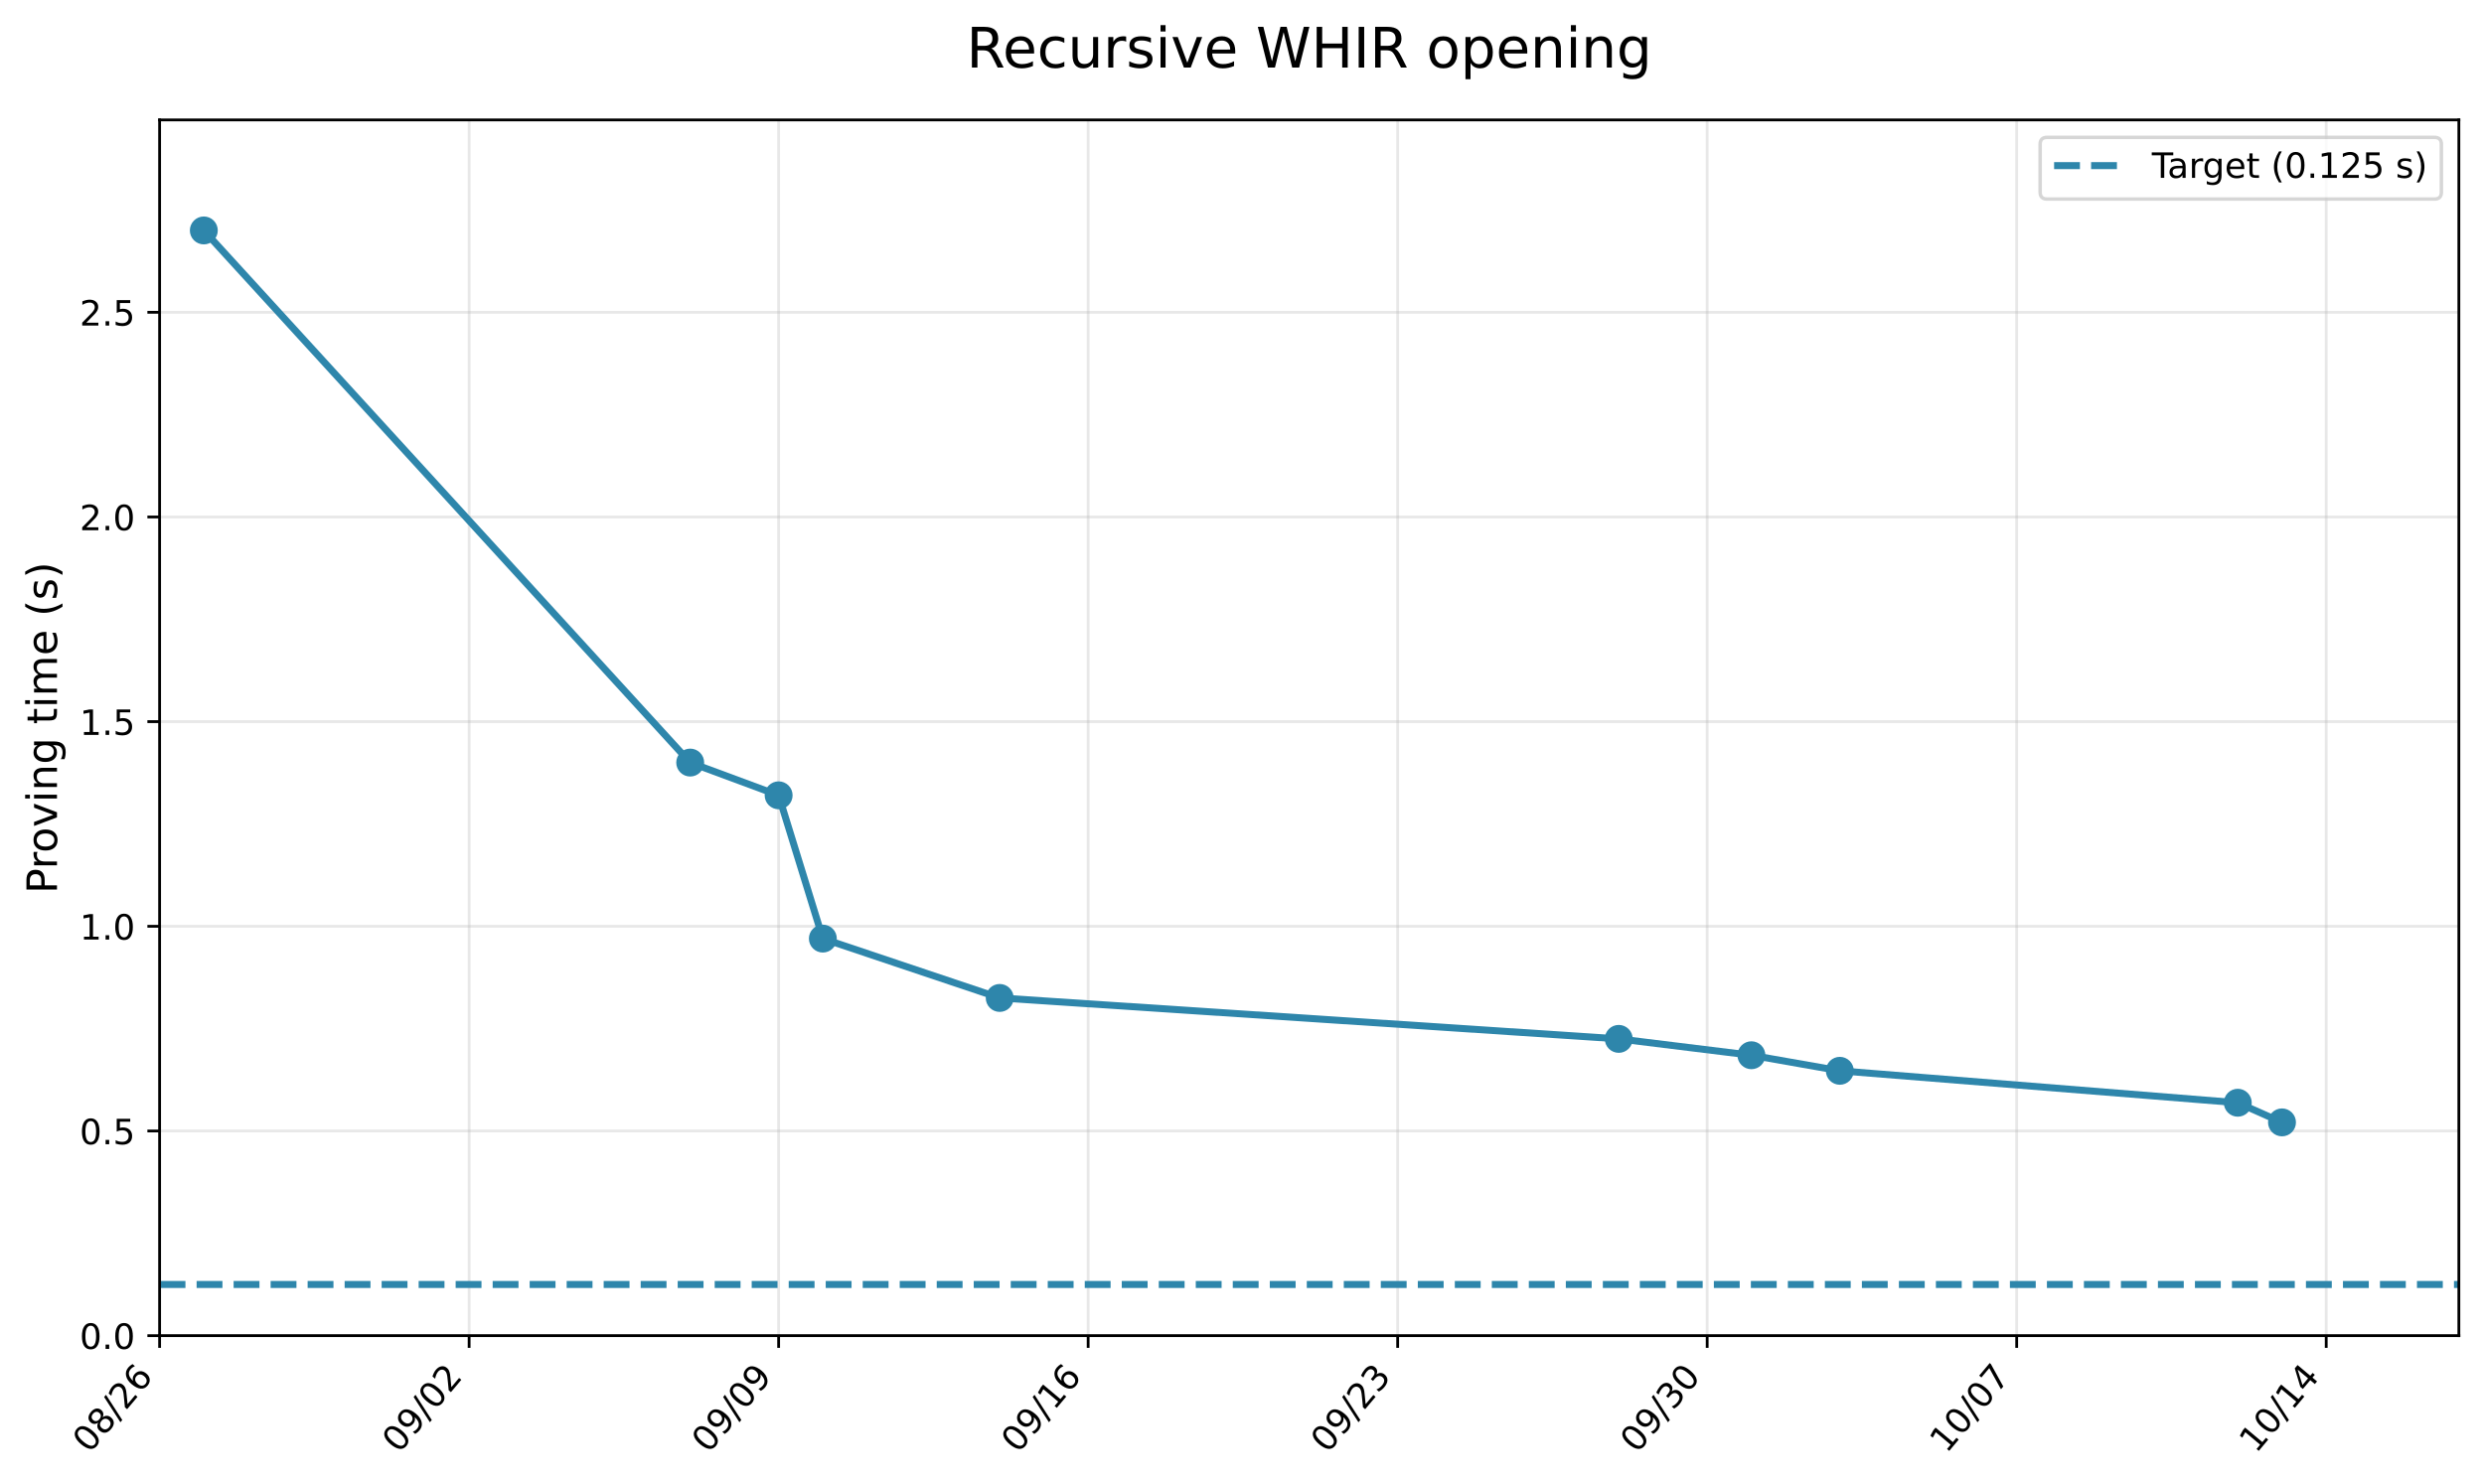
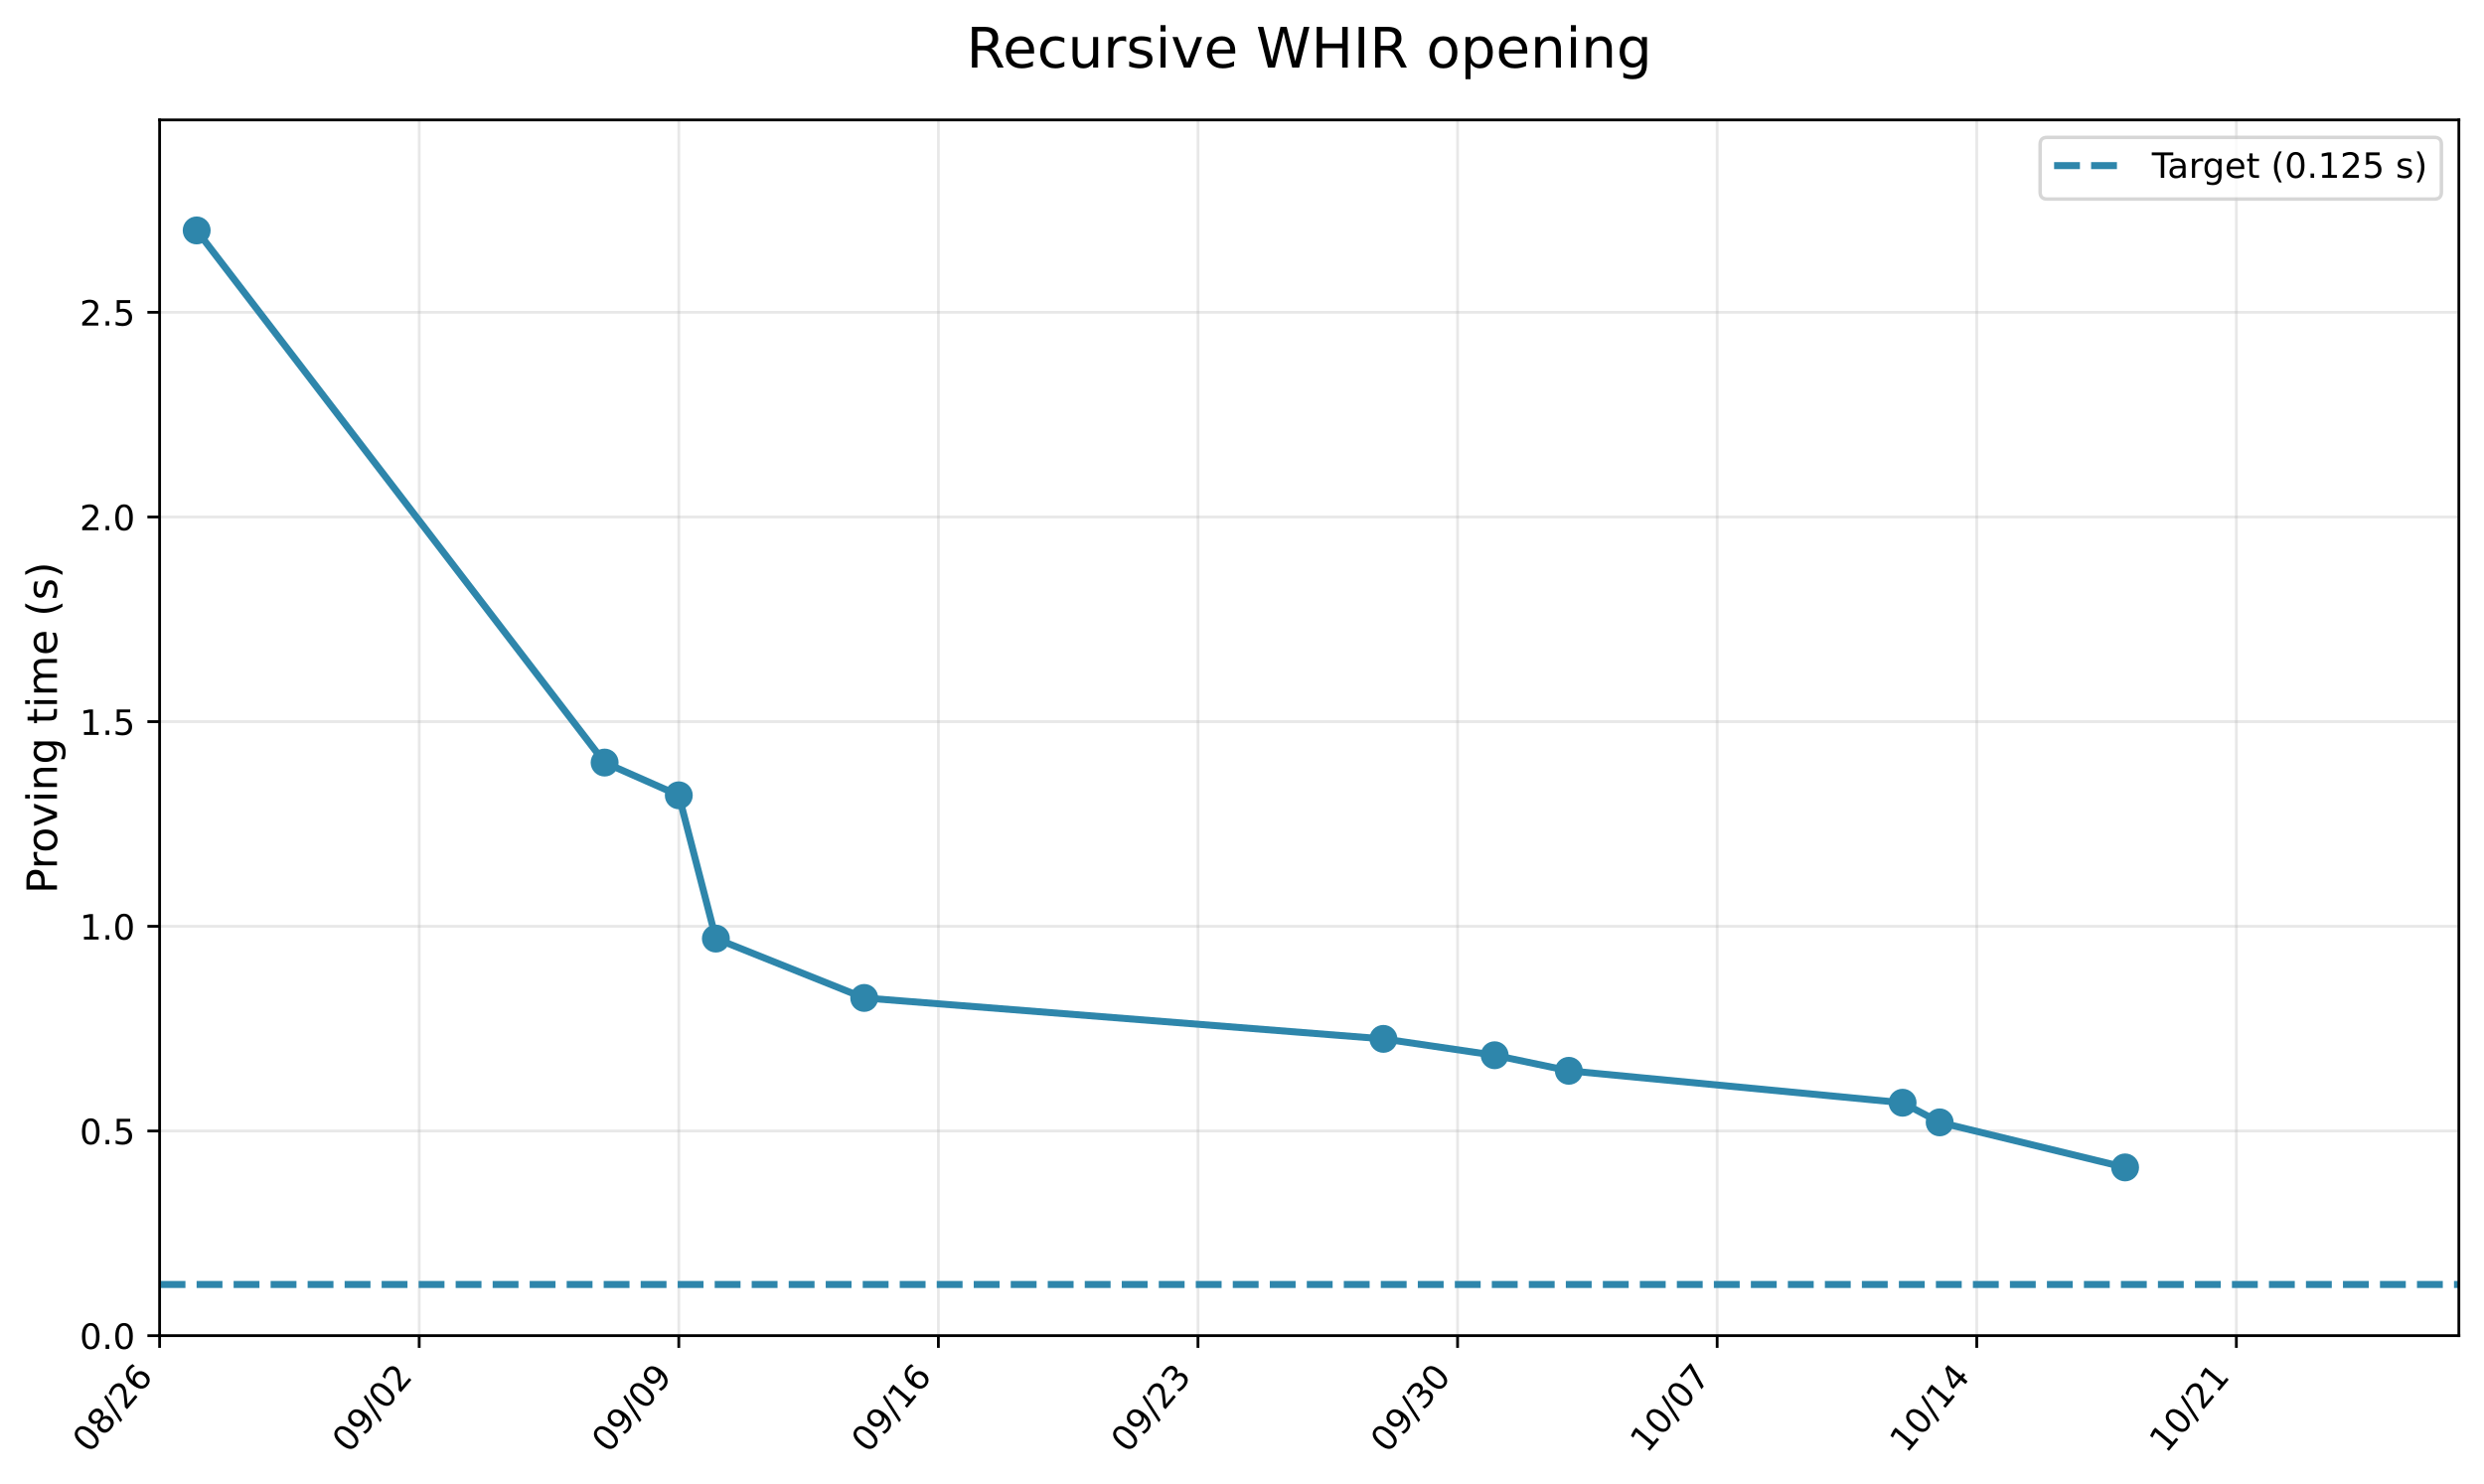
<svg xmlns="http://www.w3.org/2000/svg" xmlns:xlink="http://www.w3.org/1999/xlink" width="711.517pt" height="425.194pt" viewBox="0 0 711.517 425.194" version="1.1">
  <defs>
    <style type="text/css">*{stroke-linejoin: round; stroke-linecap: butt}</style>
  </defs>
  <g id="figure_1">
    <g id="patch_1">
      <path d="M 0 425.194  L 711.517 425.194  L 711.517 0  L 0 0  z " style="fill: #ffffff" />
    </g>
    <g id="axes_1">
      <g id="patch_2">
        <path d="M 45.717 382.696  L 704.317 382.696  L 704.317 34.358  L 45.717 34.358  z " style="fill: #ffffff" />
      </g>
      <g id="matplotlib.axis_1">
        <g id="xtick_1">
          <g id="line2d_1">
-             <path d="M 45.717 382.696  L 45.717 34.358  " clip-path="url(#p1a7ae5aa85)" style="fill: none; stroke: #b0b0b0; stroke-opacity: 0.3; stroke-width: 0.8; stroke-linecap: square" />
+             <path d="M 45.717 382.696  L 45.717 34.358  " clip-path="url(#p0d27693e33)" style="fill: none; stroke: #b0b0b0; stroke-opacity: 0.3; stroke-width: 0.8; stroke-linecap: square" />
          </g>
          <g id="line2d_2">
            <defs>
-               <path id="m2c2957e895" d="M 0 0  L 0 3.5  " style="stroke: #000000; stroke-width: 0.8" />
+               <path id="m167246a90e" d="M 0 0  L 0 3.5  " style="stroke: #000000; stroke-width: 0.8" />
            </defs>
            <g>
-               <use xlink:href="#m2c2957e895" x="45.717" y="382.696" style="stroke: #000000; stroke-width: 0.8" />
+               <use xlink:href="#m167246a90e" x="45.717" y="382.696" style="stroke: #000000; stroke-width: 0.8" />
            </g>
          </g>
          <g id="text_1">
            <g transform="translate(25.59941 416.6567) rotate(-50) scale(0.1 -0.1)">
              <defs>
                <path id="DejaVuSans-30" d="M 2034 4250  Q 1547 4250 1301 3770  Q 1056 3291 1056 2328  Q 1056 1369 1301 889  Q 1547 409 2034 409  Q 2525 409 2770 889  Q 3016 1369 3016 2328  Q 3016 3291 2770 3770  Q 2525 4250 2034 4250  z M 2034 4750  Q 2819 4750 3233 4129  Q 3647 3509 3647 2328  Q 3647 1150 3233 529  Q 2819 -91 2034 -91  Q 1250 -91 836 529  Q 422 1150 422 2328  Q 422 3509 836 4129  Q 1250 4750 2034 4750  z " transform="scale(0.015625)" />
                <path id="DejaVuSans-38" d="M 2034 2216  Q 1584 2216 1326 1975  Q 1069 1734 1069 1313  Q 1069 891 1326 650  Q 1584 409 2034 409  Q 2484 409 2743 651  Q 3003 894 3003 1313  Q 3003 1734 2745 1975  Q 2488 2216 2034 2216  z M 1403 2484  Q 997 2584 770 2862  Q 544 3141 544 3541  Q 544 4100 942 4425  Q 1341 4750 2034 4750  Q 2731 4750 3128 4425  Q 3525 4100 3525 3541  Q 3525 3141 3298 2862  Q 3072 2584 2669 2484  Q 3125 2378 3379 2068  Q 3634 1759 3634 1313  Q 3634 634 3220 271  Q 2806 -91 2034 -91  Q 1263 -91 848 271  Q 434 634 434 1313  Q 434 1759 690 2068  Q 947 2378 1403 2484  z M 1172 3481  Q 1172 3119 1398 2916  Q 1625 2713 2034 2713  Q 2441 2713 2670 2916  Q 2900 3119 2900 3481  Q 2900 3844 2670 4047  Q 2441 4250 2034 4250  Q 1625 4250 1398 4047  Q 1172 3844 1172 3481  z " transform="scale(0.015625)" />
                <path id="DejaVuSans-2f" d="M 1625 4666  L 2156 4666  L 531 -594  L 0 -594  L 1625 4666  z " transform="scale(0.015625)" />
                <path id="DejaVuSans-32" d="M 1228 531  L 3431 531  L 3431 0  L 469 0  L 469 531  Q 828 903 1448 1529  Q 2069 2156 2228 2338  Q 2531 2678 2651 2914  Q 2772 3150 2772 3378  Q 2772 3750 2511 3984  Q 2250 4219 1831 4219  Q 1534 4219 1204 4116  Q 875 4013 500 3803  L 500 4441  Q 881 4594 1212 4672  Q 1544 4750 1819 4750  Q 2544 4750 2975 4387  Q 3406 4025 3406 3419  Q 3406 3131 3298 2873  Q 3191 2616 2906 2266  Q 2828 2175 2409 1742  Q 1991 1309 1228 531  z " transform="scale(0.015625)" />
                <path id="DejaVuSans-36" d="M 2113 2584  Q 1688 2584 1439 2293  Q 1191 2003 1191 1497  Q 1191 994 1439 701  Q 1688 409 2113 409  Q 2538 409 2786 701  Q 3034 994 3034 1497  Q 3034 2003 2786 2293  Q 2538 2584 2113 2584  z M 3366 4563  L 3366 3988  Q 3128 4100 2886 4159  Q 2644 4219 2406 4219  Q 1781 4219 1451 3797  Q 1122 3375 1075 2522  Q 1259 2794 1537 2939  Q 1816 3084 2150 3084  Q 2853 3084 3261 2657  Q 3669 2231 3669 1497  Q 3669 778 3244 343  Q 2819 -91 2113 -91  Q 1303 -91 875 529  Q 447 1150 447 2328  Q 447 3434 972 4092  Q 1497 4750 2381 4750  Q 2619 4750 2861 4703  Q 3103 4656 3366 4563  z " transform="scale(0.015625)" />
              </defs>
              <use xlink:href="#DejaVuSans-30" />
              <use xlink:href="#DejaVuSans-38" transform="translate(63.62305 0)" />
              <use xlink:href="#DejaVuSans-2f" transform="translate(127.2461 0)" />
              <use xlink:href="#DejaVuSans-32" transform="translate(160.9375 0)" />
              <use xlink:href="#DejaVuSans-36" transform="translate(224.5605 0)" />
            </g>
          </g>
        </g>
        <g id="xtick_2">
          <g id="line2d_3">
-             <path d="M 134.375 382.696  L 134.375 34.358  " clip-path="url(#p1a7ae5aa85)" style="fill: none; stroke: #b0b0b0; stroke-opacity: 0.3; stroke-width: 0.8; stroke-linecap: square" />
+             <path d="M 120.075 382.696  L 120.075 34.358  " clip-path="url(#p0d27693e33)" style="fill: none; stroke: #b0b0b0; stroke-opacity: 0.3; stroke-width: 0.8; stroke-linecap: square" />
          </g>
          <g id="line2d_4">
            <g>
-               <use xlink:href="#m2c2957e895" x="134.375" y="382.696" style="stroke: #000000; stroke-width: 0.8" />
+               <use xlink:href="#m167246a90e" x="120.075" y="382.696" style="stroke: #000000; stroke-width: 0.8" />
            </g>
          </g>
          <g id="text_2">
-             <g transform="translate(114.2571 416.6567) rotate(-50) scale(0.1 -0.1)">
+             <g transform="translate(99.95747 416.6567) rotate(-50) scale(0.1 -0.1)">
              <defs>
                <path id="DejaVuSans-39" d="M 703 97  L 703 672  Q 941 559 1184 500  Q 1428 441 1663 441  Q 2288 441 2617 861  Q 2947 1281 2994 2138  Q 2813 1869 2534 1725  Q 2256 1581 1919 1581  Q 1219 1581 811 2004  Q 403 2428 403 3163  Q 403 3881 828 4315  Q 1253 4750 1959 4750  Q 2769 4750 3195 4129  Q 3622 3509 3622 2328  Q 3622 1225 3098 567  Q 2575 -91 1691 -91  Q 1453 -91 1209 -44  Q 966 3 703 97  z M 1959 2075  Q 2384 2075 2632 2365  Q 2881 2656 2881 3163  Q 2881 3666 2632 3958  Q 2384 4250 1959 4250  Q 1534 4250 1286 3958  Q 1038 3666 1038 3163  Q 1038 2656 1286 2365  Q 1534 2075 1959 2075  z " transform="scale(0.015625)" />
              </defs>
              <use xlink:href="#DejaVuSans-30" />
              <use xlink:href="#DejaVuSans-39" transform="translate(63.62305 0)" />
              <use xlink:href="#DejaVuSans-2f" transform="translate(127.2461 0)" />
              <use xlink:href="#DejaVuSans-30" transform="translate(160.9375 0)" />
              <use xlink:href="#DejaVuSans-32" transform="translate(224.5605 0)" />
            </g>
          </g>
        </g>
        <g id="xtick_3">
          <g id="line2d_5">
-             <path d="M 223.032 382.696  L 223.032 34.358  " clip-path="url(#p1a7ae5aa85)" style="fill: none; stroke: #b0b0b0; stroke-opacity: 0.3; stroke-width: 0.8; stroke-linecap: square" />
+             <path d="M 194.433 382.696  L 194.433 34.358  " clip-path="url(#p0d27693e33)" style="fill: none; stroke: #b0b0b0; stroke-opacity: 0.3; stroke-width: 0.8; stroke-linecap: square" />
          </g>
          <g id="line2d_6">
            <g>
-               <use xlink:href="#m2c2957e895" x="223.032" y="382.696" style="stroke: #000000; stroke-width: 0.8" />
+               <use xlink:href="#m167246a90e" x="194.433" y="382.696" style="stroke: #000000; stroke-width: 0.8" />
            </g>
          </g>
          <g id="text_3">
-             <g transform="translate(202.9148 416.6567) rotate(-50) scale(0.1 -0.1)">
+             <g transform="translate(174.3155 416.6567) rotate(-50) scale(0.1 -0.1)">
              <use xlink:href="#DejaVuSans-30" />
              <use xlink:href="#DejaVuSans-39" transform="translate(63.62305 0)" />
              <use xlink:href="#DejaVuSans-2f" transform="translate(127.2461 0)" />
              <use xlink:href="#DejaVuSans-30" transform="translate(160.9375 0)" />
              <use xlink:href="#DejaVuSans-39" transform="translate(224.5605 0)" />
            </g>
          </g>
        </g>
        <g id="xtick_4">
          <g id="line2d_7">
-             <path d="M 311.69 382.696  L 311.69 34.358  " clip-path="url(#p1a7ae5aa85)" style="fill: none; stroke: #b0b0b0; stroke-opacity: 0.3; stroke-width: 0.8; stroke-linecap: square" />
+             <path d="M 268.791 382.696  L 268.791 34.358  " clip-path="url(#p0d27693e33)" style="fill: none; stroke: #b0b0b0; stroke-opacity: 0.3; stroke-width: 0.8; stroke-linecap: square" />
          </g>
          <g id="line2d_8">
            <g>
-               <use xlink:href="#m2c2957e895" x="311.69" y="382.696" style="stroke: #000000; stroke-width: 0.8" />
+               <use xlink:href="#m167246a90e" x="268.791" y="382.696" style="stroke: #000000; stroke-width: 0.8" />
            </g>
          </g>
          <g id="text_4">
-             <g transform="translate(291.5725 416.6567) rotate(-50) scale(0.1 -0.1)">
+             <g transform="translate(248.6736 416.6567) rotate(-50) scale(0.1 -0.1)">
              <defs>
                <path id="DejaVuSans-31" d="M 794 531  L 1825 531  L 1825 4091  L 703 3866  L 703 4441  L 1819 4666  L 2450 4666  L 2450 531  L 3481 531  L 3481 0  L 794 0  L 794 531  z " transform="scale(0.015625)" />
              </defs>
              <use xlink:href="#DejaVuSans-30" />
              <use xlink:href="#DejaVuSans-39" transform="translate(63.62305 0)" />
              <use xlink:href="#DejaVuSans-2f" transform="translate(127.2461 0)" />
              <use xlink:href="#DejaVuSans-31" transform="translate(160.9375 0)" />
              <use xlink:href="#DejaVuSans-36" transform="translate(224.5605 0)" />
            </g>
          </g>
        </g>
        <g id="xtick_5">
          <g id="line2d_9">
-             <path d="M 400.348 382.696  L 400.348 34.358  " clip-path="url(#p1a7ae5aa85)" style="fill: none; stroke: #b0b0b0; stroke-opacity: 0.3; stroke-width: 0.8; stroke-linecap: square" />
+             <path d="M 343.149 382.696  L 343.149 34.358  " clip-path="url(#p0d27693e33)" style="fill: none; stroke: #b0b0b0; stroke-opacity: 0.3; stroke-width: 0.8; stroke-linecap: square" />
          </g>
          <g id="line2d_10">
            <g>
-               <use xlink:href="#m2c2957e895" x="400.348" y="382.696" style="stroke: #000000; stroke-width: 0.8" />
+               <use xlink:href="#m167246a90e" x="343.149" y="382.696" style="stroke: #000000; stroke-width: 0.8" />
            </g>
          </g>
          <g id="text_5">
-             <g transform="translate(380.2302 416.6567) rotate(-50) scale(0.1 -0.1)">
+             <g transform="translate(323.0317 416.6567) rotate(-50) scale(0.1 -0.1)">
              <defs>
                <path id="DejaVuSans-33" d="M 2597 2516  Q 3050 2419 3304 2112  Q 3559 1806 3559 1356  Q 3559 666 3084 287  Q 2609 -91 1734 -91  Q 1441 -91 1130 -33  Q 819 25 488 141  L 488 750  Q 750 597 1062 519  Q 1375 441 1716 441  Q 2309 441 2620 675  Q 2931 909 2931 1356  Q 2931 1769 2642 2001  Q 2353 2234 1838 2234  L 1294 2234  L 1294 2753  L 1863 2753  Q 2328 2753 2575 2939  Q 2822 3125 2822 3475  Q 2822 3834 2567 4026  Q 2313 4219 1838 4219  Q 1578 4219 1281 4162  Q 984 4106 628 3988  L 628 4550  Q 988 4650 1302 4700  Q 1616 4750 1894 4750  Q 2613 4750 3031 4423  Q 3450 4097 3450 3541  Q 3450 3153 3228 2886  Q 3006 2619 2597 2516  z " transform="scale(0.015625)" />
              </defs>
              <use xlink:href="#DejaVuSans-30" />
              <use xlink:href="#DejaVuSans-39" transform="translate(63.62305 0)" />
              <use xlink:href="#DejaVuSans-2f" transform="translate(127.2461 0)" />
              <use xlink:href="#DejaVuSans-32" transform="translate(160.9375 0)" />
              <use xlink:href="#DejaVuSans-33" transform="translate(224.5605 0)" />
            </g>
          </g>
        </g>
        <g id="xtick_6">
          <g id="line2d_11">
-             <path d="M 489.005 382.696  L 489.005 34.358  " clip-path="url(#p1a7ae5aa85)" style="fill: none; stroke: #b0b0b0; stroke-opacity: 0.3; stroke-width: 0.8; stroke-linecap: square" />
+             <path d="M 417.507 382.696  L 417.507 34.358  " clip-path="url(#p0d27693e33)" style="fill: none; stroke: #b0b0b0; stroke-opacity: 0.3; stroke-width: 0.8; stroke-linecap: square" />
          </g>
          <g id="line2d_12">
            <g>
-               <use xlink:href="#m2c2957e895" x="489.005" y="382.696" style="stroke: #000000; stroke-width: 0.8" />
+               <use xlink:href="#m167246a90e" x="417.507" y="382.696" style="stroke: #000000; stroke-width: 0.8" />
            </g>
          </g>
          <g id="text_6">
-             <g transform="translate(468.8879 416.6567) rotate(-50) scale(0.1 -0.1)">
+             <g transform="translate(397.3897 416.6567) rotate(-50) scale(0.1 -0.1)">
              <use xlink:href="#DejaVuSans-30" />
              <use xlink:href="#DejaVuSans-39" transform="translate(63.62305 0)" />
              <use xlink:href="#DejaVuSans-2f" transform="translate(127.2461 0)" />
              <use xlink:href="#DejaVuSans-33" transform="translate(160.9375 0)" />
              <use xlink:href="#DejaVuSans-30" transform="translate(224.5605 0)" />
            </g>
          </g>
        </g>
        <g id="xtick_7">
          <g id="line2d_13">
-             <path d="M 577.663 382.696  L 577.663 34.358  " clip-path="url(#p1a7ae5aa85)" style="fill: none; stroke: #b0b0b0; stroke-opacity: 0.3; stroke-width: 0.8; stroke-linecap: square" />
+             <path d="M 491.865 382.696  L 491.865 34.358  " clip-path="url(#p0d27693e33)" style="fill: none; stroke: #b0b0b0; stroke-opacity: 0.3; stroke-width: 0.8; stroke-linecap: square" />
          </g>
          <g id="line2d_14">
            <g>
-               <use xlink:href="#m2c2957e895" x="577.663" y="382.696" style="stroke: #000000; stroke-width: 0.8" />
+               <use xlink:href="#m167246a90e" x="491.865" y="382.696" style="stroke: #000000; stroke-width: 0.8" />
            </g>
          </g>
          <g id="text_7">
-             <g transform="translate(557.5456 416.6567) rotate(-50) scale(0.1 -0.1)">
+             <g transform="translate(471.7478 416.6567) rotate(-50) scale(0.1 -0.1)">
              <defs>
                <path id="DejaVuSans-37" d="M 525 4666  L 3525 4666  L 3525 4397  L 1831 0  L 1172 0  L 2766 4134  L 525 4134  L 525 4666  z " transform="scale(0.015625)" />
              </defs>
              <use xlink:href="#DejaVuSans-31" />
              <use xlink:href="#DejaVuSans-30" transform="translate(63.62305 0)" />
              <use xlink:href="#DejaVuSans-2f" transform="translate(127.2461 0)" />
              <use xlink:href="#DejaVuSans-30" transform="translate(160.9375 0)" />
              <use xlink:href="#DejaVuSans-37" transform="translate(224.5605 0)" />
            </g>
          </g>
        </g>
        <g id="xtick_8">
          <g id="line2d_15">
-             <path d="M 666.321 382.696  L 666.321 34.358  " clip-path="url(#p1a7ae5aa85)" style="fill: none; stroke: #b0b0b0; stroke-opacity: 0.3; stroke-width: 0.8; stroke-linecap: square" />
+             <path d="M 566.223 382.696  L 566.223 34.358  " clip-path="url(#p0d27693e33)" style="fill: none; stroke: #b0b0b0; stroke-opacity: 0.3; stroke-width: 0.8; stroke-linecap: square" />
          </g>
          <g id="line2d_16">
            <g>
-               <use xlink:href="#m2c2957e895" x="666.321" y="382.696" style="stroke: #000000; stroke-width: 0.8" />
+               <use xlink:href="#m167246a90e" x="566.223" y="382.696" style="stroke: #000000; stroke-width: 0.8" />
            </g>
          </g>
          <g id="text_8">
-             <g transform="translate(646.2033 416.6567) rotate(-50) scale(0.1 -0.1)">
+             <g transform="translate(546.1059 416.6567) rotate(-50) scale(0.1 -0.1)">
              <defs>
                <path id="DejaVuSans-34" d="M 2419 4116  L 825 1625  L 2419 1625  L 2419 4116  z M 2253 4666  L 3047 4666  L 3047 1625  L 3713 1625  L 3713 1100  L 3047 1100  L 3047 0  L 2419 0  L 2419 1100  L 313 1100  L 313 1709  L 2253 4666  z " transform="scale(0.015625)" />
              </defs>
              <use xlink:href="#DejaVuSans-31" />
              <use xlink:href="#DejaVuSans-30" transform="translate(63.62305 0)" />
              <use xlink:href="#DejaVuSans-2f" transform="translate(127.2461 0)" />
              <use xlink:href="#DejaVuSans-31" transform="translate(160.9375 0)" />
              <use xlink:href="#DejaVuSans-34" transform="translate(224.5605 0)" />
            </g>
          </g>
        </g>
+         <g id="xtick_9">
+           <g id="line2d_17">
+             <path d="M 640.581 382.696  L 640.581 34.358  " clip-path="url(#p0d27693e33)" style="fill: none; stroke: #b0b0b0; stroke-opacity: 0.3; stroke-width: 0.8; stroke-linecap: square" />
+           </g>
+           <g id="line2d_18">
+             <g>
+               <use xlink:href="#m167246a90e" x="640.581" y="382.696" style="stroke: #000000; stroke-width: 0.8" />
+             </g>
+           </g>
+           <g id="text_9">
+             <g transform="translate(620.4639 416.6567) rotate(-50) scale(0.1 -0.1)">
+               <use xlink:href="#DejaVuSans-31" />
+               <use xlink:href="#DejaVuSans-30" transform="translate(63.62305 0)" />
+               <use xlink:href="#DejaVuSans-2f" transform="translate(127.2461 0)" />
+               <use xlink:href="#DejaVuSans-32" transform="translate(160.9375 0)" />
+               <use xlink:href="#DejaVuSans-31" transform="translate(224.5605 0)" />
+             </g>
+           </g>
+         </g>
      </g>
      <g id="matplotlib.axis_2">
        <g id="ytick_1">
-           <g id="line2d_17">
-             <path d="M 45.717 382.696  L 704.317 382.696  " clip-path="url(#p1a7ae5aa85)" style="fill: none; stroke: #b0b0b0; stroke-opacity: 0.3; stroke-width: 0.8; stroke-linecap: square" />
-           </g>
-           <g id="line2d_18">
+           <g id="line2d_19">
+             <path d="M 45.717 382.696  L 704.317 382.696  " clip-path="url(#p0d27693e33)" style="fill: none; stroke: #b0b0b0; stroke-opacity: 0.3; stroke-width: 0.8; stroke-linecap: square" />
+           </g>
+           <g id="line2d_20">
            <defs>
-               <path id="m307cb11f88" d="M 0 0  L -3.5 0  " style="stroke: #000000; stroke-width: 0.8" />
+               <path id="m312b4f8415" d="M 0 0  L -3.5 0  " style="stroke: #000000; stroke-width: 0.8" />
            </defs>
            <g>
-               <use xlink:href="#m307cb11f88" x="45.717" y="382.696" style="stroke: #000000; stroke-width: 0.8" />
-             </g>
-           </g>
-           <g id="text_9">
+               <use xlink:href="#m312b4f8415" x="45.717" y="382.696" style="stroke: #000000; stroke-width: 0.8" />
+             </g>
+           </g>
+           <g id="text_10">
            <g transform="translate(22.81375 386.4953) scale(0.1 -0.1)">
              <defs>
                <path id="DejaVuSans-2e" d="M 684 794  L 1344 794  L 1344 0  L 684 0  L 684 794  z " transform="scale(0.015625)" />
              </defs>
              <use xlink:href="#DejaVuSans-30" />
              <use xlink:href="#DejaVuSans-2e" transform="translate(63.62305 0)" />
              <use xlink:href="#DejaVuSans-30" transform="translate(95.41016 0)" />
            </g>
          </g>
        </g>
        <g id="ytick_2">
-           <g id="line2d_19">
-             <path d="M 45.717 324.053  L 704.317 324.053  " clip-path="url(#p1a7ae5aa85)" style="fill: none; stroke: #b0b0b0; stroke-opacity: 0.3; stroke-width: 0.8; stroke-linecap: square" />
-           </g>
-           <g id="line2d_20">
-             <g>
-               <use xlink:href="#m307cb11f88" x="45.717" y="324.053" style="stroke: #000000; stroke-width: 0.8" />
-             </g>
-           </g>
-           <g id="text_10">
+           <g id="line2d_21">
+             <path d="M 45.717 324.053  L 704.317 324.053  " clip-path="url(#p0d27693e33)" style="fill: none; stroke: #b0b0b0; stroke-opacity: 0.3; stroke-width: 0.8; stroke-linecap: square" />
+           </g>
+           <g id="line2d_22">
+             <g>
+               <use xlink:href="#m312b4f8415" x="45.717" y="324.053" style="stroke: #000000; stroke-width: 0.8" />
+             </g>
+           </g>
+           <g id="text_11">
            <g transform="translate(22.81375 327.8525) scale(0.1 -0.1)">
              <defs>
                <path id="DejaVuSans-35" d="M 691 4666  L 3169 4666  L 3169 4134  L 1269 4134  L 1269 2991  Q 1406 3038 1543 3061  Q 1681 3084 1819 3084  Q 2600 3084 3056 2656  Q 3513 2228 3513 1497  Q 3513 744 3044 326  Q 2575 -91 1722 -91  Q 1428 -91 1123 -41  Q 819 9 494 109  L 494 744  Q 775 591 1075 516  Q 1375 441 1709 441  Q 2250 441 2565 725  Q 2881 1009 2881 1497  Q 2881 1984 2565 2268  Q 2250 2553 1709 2553  Q 1456 2553 1204 2497  Q 953 2441 691 2322  L 691 4666  z " transform="scale(0.015625)" />
              </defs>
              <use xlink:href="#DejaVuSans-30" />
              <use xlink:href="#DejaVuSans-2e" transform="translate(63.62305 0)" />
              <use xlink:href="#DejaVuSans-35" transform="translate(95.41016 0)" />
            </g>
          </g>
        </g>
        <g id="ytick_3">
-           <g id="line2d_21">
-             <path d="M 45.717 265.41  L 704.317 265.41  " clip-path="url(#p1a7ae5aa85)" style="fill: none; stroke: #b0b0b0; stroke-opacity: 0.3; stroke-width: 0.8; stroke-linecap: square" />
-           </g>
-           <g id="line2d_22">
-             <g>
-               <use xlink:href="#m307cb11f88" x="45.717" y="265.41" style="stroke: #000000; stroke-width: 0.8" />
-             </g>
-           </g>
-           <g id="text_11">
+           <g id="line2d_23">
+             <path d="M 45.717 265.41  L 704.317 265.41  " clip-path="url(#p0d27693e33)" style="fill: none; stroke: #b0b0b0; stroke-opacity: 0.3; stroke-width: 0.8; stroke-linecap: square" />
+           </g>
+           <g id="line2d_24">
+             <g>
+               <use xlink:href="#m312b4f8415" x="45.717" y="265.41" style="stroke: #000000; stroke-width: 0.8" />
+             </g>
+           </g>
+           <g id="text_12">
            <g transform="translate(22.81375 269.2096) scale(0.1 -0.1)">
              <use xlink:href="#DejaVuSans-31" />
              <use xlink:href="#DejaVuSans-2e" transform="translate(63.62305 0)" />
              <use xlink:href="#DejaVuSans-30" transform="translate(95.41016 0)" />
            </g>
          </g>
        </g>
        <g id="ytick_4">
-           <g id="line2d_23">
-             <path d="M 45.717 206.768  L 704.317 206.768  " clip-path="url(#p1a7ae5aa85)" style="fill: none; stroke: #b0b0b0; stroke-opacity: 0.3; stroke-width: 0.8; stroke-linecap: square" />
-           </g>
-           <g id="line2d_24">
-             <g>
-               <use xlink:href="#m307cb11f88" x="45.717" y="206.768" style="stroke: #000000; stroke-width: 0.8" />
-             </g>
-           </g>
-           <g id="text_12">
+           <g id="line2d_25">
+             <path d="M 45.717 206.768  L 704.317 206.768  " clip-path="url(#p0d27693e33)" style="fill: none; stroke: #b0b0b0; stroke-opacity: 0.3; stroke-width: 0.8; stroke-linecap: square" />
+           </g>
+           <g id="line2d_26">
+             <g>
+               <use xlink:href="#m312b4f8415" x="45.717" y="206.768" style="stroke: #000000; stroke-width: 0.8" />
+             </g>
+           </g>
+           <g id="text_13">
            <g transform="translate(22.81375 210.5667) scale(0.1 -0.1)">
              <use xlink:href="#DejaVuSans-31" />
              <use xlink:href="#DejaVuSans-2e" transform="translate(63.62305 0)" />
              <use xlink:href="#DejaVuSans-35" transform="translate(95.41016 0)" />
            </g>
          </g>
        </g>
        <g id="ytick_5">
-           <g id="line2d_25">
-             <path d="M 45.717 148.125  L 704.317 148.125  " clip-path="url(#p1a7ae5aa85)" style="fill: none; stroke: #b0b0b0; stroke-opacity: 0.3; stroke-width: 0.8; stroke-linecap: square" />
-           </g>
-           <g id="line2d_26">
-             <g>
-               <use xlink:href="#m307cb11f88" x="45.717" y="148.125" style="stroke: #000000; stroke-width: 0.8" />
-             </g>
-           </g>
-           <g id="text_13">
+           <g id="line2d_27">
+             <path d="M 45.717 148.125  L 704.317 148.125  " clip-path="url(#p0d27693e33)" style="fill: none; stroke: #b0b0b0; stroke-opacity: 0.3; stroke-width: 0.8; stroke-linecap: square" />
+           </g>
+           <g id="line2d_28">
+             <g>
+               <use xlink:href="#m312b4f8415" x="45.717" y="148.125" style="stroke: #000000; stroke-width: 0.8" />
+             </g>
+           </g>
+           <g id="text_14">
            <g transform="translate(22.81375 151.9239) scale(0.1 -0.1)">
              <use xlink:href="#DejaVuSans-32" />
              <use xlink:href="#DejaVuSans-2e" transform="translate(63.62305 0)" />
              <use xlink:href="#DejaVuSans-30" transform="translate(95.41016 0)" />
            </g>
          </g>
        </g>
        <g id="ytick_6">
-           <g id="line2d_27">
-             <path d="M 45.717 89.482  L 704.317 89.482  " clip-path="url(#p1a7ae5aa85)" style="fill: none; stroke: #b0b0b0; stroke-opacity: 0.3; stroke-width: 0.8; stroke-linecap: square" />
-           </g>
-           <g id="line2d_28">
-             <g>
-               <use xlink:href="#m307cb11f88" x="45.717" y="89.482" style="stroke: #000000; stroke-width: 0.8" />
-             </g>
-           </g>
-           <g id="text_14">
+           <g id="line2d_29">
+             <path d="M 45.717 89.482  L 704.317 89.482  " clip-path="url(#p0d27693e33)" style="fill: none; stroke: #b0b0b0; stroke-opacity: 0.3; stroke-width: 0.8; stroke-linecap: square" />
+           </g>
+           <g id="line2d_30">
+             <g>
+               <use xlink:href="#m312b4f8415" x="45.717" y="89.482" style="stroke: #000000; stroke-width: 0.8" />
+             </g>
+           </g>
+           <g id="text_15">
            <g transform="translate(22.81375 93.28101) scale(0.1 -0.1)">
              <use xlink:href="#DejaVuSans-32" />
              <use xlink:href="#DejaVuSans-2e" transform="translate(63.62305 0)" />
              <use xlink:href="#DejaVuSans-35" transform="translate(95.41016 0)" />
            </g>
          </g>
        </g>
-         <g id="text_15">
+         <g id="text_16">
          <g transform="translate(16.31812 256.0487) rotate(-90) scale(0.12 -0.12)">
            <defs>
              <path id="DejaVuSans-50" d="M 1259 4147  L 1259 2394  L 2053 2394  Q 2494 2394 2734 2622  Q 2975 2850 2975 3272  Q 2975 3691 2734 3919  Q 2494 4147 2053 4147  L 1259 4147  z M 628 4666  L 2053 4666  Q 2838 4666 3239 4311  Q 3641 3956 3641 3272  Q 3641 2581 3239 2228  Q 2838 1875 2053 1875  L 1259 1875  L 1259 0  L 628 0  L 628 4666  z " transform="scale(0.015625)" />
              <path id="DejaVuSans-72" d="M 2631 2963  Q 2534 3019 2420 3045  Q 2306 3072 2169 3072  Q 1681 3072 1420 2755  Q 1159 2438 1159 1844  L 1159 0  L 581 0  L 581 3500  L 1159 3500  L 1159 2956  Q 1341 3275 1631 3429  Q 1922 3584 2338 3584  Q 2397 3584 2469 3576  Q 2541 3569 2628 3553  L 2631 2963  z " transform="scale(0.015625)" />
              <path id="DejaVuSans-6f" d="M 1959 3097  Q 1497 3097 1228 2736  Q 959 2375 959 1747  Q 959 1119 1226 758  Q 1494 397 1959 397  Q 2419 397 2687 759  Q 2956 1122 2956 1747  Q 2956 2369 2687 2733  Q 2419 3097 1959 3097  z M 1959 3584  Q 2709 3584 3137 3096  Q 3566 2609 3566 1747  Q 3566 888 3137 398  Q 2709 -91 1959 -91  Q 1206 -91 779 398  Q 353 888 353 1747  Q 353 2609 779 3096  Q 1206 3584 1959 3584  z " transform="scale(0.015625)" />
              <path id="DejaVuSans-76" d="M 191 3500  L 800 3500  L 1894 563  L 2988 3500  L 3597 3500  L 2284 0  L 1503 0  L 191 3500  z " transform="scale(0.015625)" />
              <path id="DejaVuSans-69" d="M 603 3500  L 1178 3500  L 1178 0  L 603 0  L 603 3500  z M 603 4863  L 1178 4863  L 1178 4134  L 603 4134  L 603 4863  z " transform="scale(0.015625)" />
              <path id="DejaVuSans-6e" d="M 3513 2113  L 3513 0  L 2938 0  L 2938 2094  Q 2938 2591 2744 2837  Q 2550 3084 2163 3084  Q 1697 3084 1428 2787  Q 1159 2491 1159 1978  L 1159 0  L 581 0  L 581 3500  L 1159 3500  L 1159 2956  Q 1366 3272 1645 3428  Q 1925 3584 2291 3584  Q 2894 3584 3203 3211  Q 3513 2838 3513 2113  z " transform="scale(0.015625)" />
              <path id="DejaVuSans-67" d="M 2906 1791  Q 2906 2416 2648 2759  Q 2391 3103 1925 3103  Q 1463 3103 1205 2759  Q 947 2416 947 1791  Q 947 1169 1205 825  Q 1463 481 1925 481  Q 2391 481 2648 825  Q 2906 1169 2906 1791  z M 3481 434  Q 3481 -459 3084 -895  Q 2688 -1331 1869 -1331  Q 1566 -1331 1297 -1286  Q 1028 -1241 775 -1147  L 775 -588  Q 1028 -725 1275 -790  Q 1522 -856 1778 -856  Q 2344 -856 2625 -561  Q 2906 -266 2906 331  L 2906 616  Q 2728 306 2450 153  Q 2172 0 1784 0  Q 1141 0 747 490  Q 353 981 353 1791  Q 353 2603 747 3093  Q 1141 3584 1784 3584  Q 2172 3584 2450 3431  Q 2728 3278 2906 2969  L 2906 3500  L 3481 3500  L 3481 434  z " transform="scale(0.015625)" />
              <path id="DejaVuSans-20" transform="scale(0.015625)" />
              <path id="DejaVuSans-74" d="M 1172 4494  L 1172 3500  L 2356 3500  L 2356 3053  L 1172 3053  L 1172 1153  Q 1172 725 1289 603  Q 1406 481 1766 481  L 2356 481  L 2356 0  L 1766 0  Q 1100 0 847 248  Q 594 497 594 1153  L 594 3053  L 172 3053  L 172 3500  L 594 3500  L 594 4494  L 1172 4494  z " transform="scale(0.015625)" />
              <path id="DejaVuSans-6d" d="M 3328 2828  Q 3544 3216 3844 3400  Q 4144 3584 4550 3584  Q 5097 3584 5394 3201  Q 5691 2819 5691 2113  L 5691 0  L 5113 0  L 5113 2094  Q 5113 2597 4934 2840  Q 4756 3084 4391 3084  Q 3944 3084 3684 2787  Q 3425 2491 3425 1978  L 3425 0  L 2847 0  L 2847 2094  Q 2847 2600 2669 2842  Q 2491 3084 2119 3084  Q 1678 3084 1418 2786  Q 1159 2488 1159 1978  L 1159 0  L 581 0  L 581 3500  L 1159 3500  L 1159 2956  Q 1356 3278 1631 3431  Q 1906 3584 2284 3584  Q 2666 3584 2933 3390  Q 3200 3197 3328 2828  z " transform="scale(0.015625)" />
              <path id="DejaVuSans-65" d="M 3597 1894  L 3597 1613  L 953 1613  Q 991 1019 1311 708  Q 1631 397 2203 397  Q 2534 397 2845 478  Q 3156 559 3463 722  L 3463 178  Q 3153 47 2828 -22  Q 2503 -91 2169 -91  Q 1331 -91 842 396  Q 353 884 353 1716  Q 353 2575 817 3079  Q 1281 3584 2069 3584  Q 2775 3584 3186 3129  Q 3597 2675 3597 1894  z M 3022 2063  Q 3016 2534 2758 2815  Q 2500 3097 2075 3097  Q 1594 3097 1305 2825  Q 1016 2553 972 2059  L 3022 2063  z " transform="scale(0.015625)" />
              <path id="DejaVuSans-28" d="M 1984 4856  Q 1566 4138 1362 3434  Q 1159 2731 1159 2009  Q 1159 1288 1364 580  Q 1569 -128 1984 -844  L 1484 -844  Q 1016 -109 783 600  Q 550 1309 550 2009  Q 550 2706 781 3412  Q 1013 4119 1484 4856  L 1984 4856  z " transform="scale(0.015625)" />
              <path id="DejaVuSans-73" d="M 2834 3397  L 2834 2853  Q 2591 2978 2328 3040  Q 2066 3103 1784 3103  Q 1356 3103 1142 2972  Q 928 2841 928 2578  Q 928 2378 1081 2264  Q 1234 2150 1697 2047  L 1894 2003  Q 2506 1872 2764 1633  Q 3022 1394 3022 966  Q 3022 478 2636 193  Q 2250 -91 1575 -91  Q 1294 -91 989 -36  Q 684 19 347 128  L 347 722  Q 666 556 975 473  Q 1284 391 1588 391  Q 1994 391 2212 530  Q 2431 669 2431 922  Q 2431 1156 2273 1281  Q 2116 1406 1581 1522  L 1381 1569  Q 847 1681 609 1914  Q 372 2147 372 2553  Q 372 3047 722 3315  Q 1072 3584 1716 3584  Q 2034 3584 2315 3537  Q 2597 3491 2834 3397  z " transform="scale(0.015625)" />
              <path id="DejaVuSans-29" d="M 513 4856  L 1013 4856  Q 1481 4119 1714 3412  Q 1947 2706 1947 2009  Q 1947 1309 1714 600  Q 1481 -109 1013 -844  L 513 -844  Q 928 -128 1133 580  Q 1338 1288 1338 2009  Q 1338 2731 1133 3434  Q 928 4138 513 4856  z " transform="scale(0.015625)" />
            </defs>
            <use xlink:href="#DejaVuSans-50" />
            <use xlink:href="#DejaVuSans-72" transform="translate(58.55273 0)" />
            <use xlink:href="#DejaVuSans-6f" transform="translate(97.41602 0)" />
            <use xlink:href="#DejaVuSans-76" transform="translate(158.5977 0)" />
            <use xlink:href="#DejaVuSans-69" transform="translate(217.7773 0)" />
            <use xlink:href="#DejaVuSans-6e" transform="translate(245.5605 0)" />
            <use xlink:href="#DejaVuSans-67" transform="translate(308.9395 0)" />
            <use xlink:href="#DejaVuSans-20" transform="translate(372.416 0)" />
            <use xlink:href="#DejaVuSans-74" transform="translate(404.2031 0)" />
            <use xlink:href="#DejaVuSans-69" transform="translate(443.4121 0)" />
            <use xlink:href="#DejaVuSans-6d" transform="translate(471.1953 0)" />
            <use xlink:href="#DejaVuSans-65" transform="translate(568.6074 0)" />
            <use xlink:href="#DejaVuSans-20" transform="translate(630.1309 0)" />
            <use xlink:href="#DejaVuSans-28" transform="translate(661.918 0)" />
            <use xlink:href="#DejaVuSans-73" transform="translate(700.9316 0)" />
            <use xlink:href="#DejaVuSans-29" transform="translate(753.0312 0)" />
          </g>
        </g>
      </g>
-       <g id="line2d_29">
-         <path d="M 58.382 66.025  L 197.701 218.496  L 223.032 227.879  L 235.698 268.929  L 286.359 285.935  L 463.675 297.664  L 501.671 302.355  L 527.001 306.812  L 640.99 315.961  L 653.655 321.59  " clip-path="url(#p1a7ae5aa85)" style="fill: none; stroke: #2e86ab; stroke-width: 2; stroke-linecap: square" />
+       <g id="line2d_31">
+         <path d="M 56.339 66.025  L 173.188 218.496  L 194.433 227.879  L 205.056 268.929  L 247.546 285.935  L 396.262 297.664  L 428.13 302.355  L 449.375 306.812  L 544.978 315.961  L 555.601 321.59  L 608.714 334.492  " clip-path="url(#p0d27693e33)" style="fill: none; stroke: #2e86ab; stroke-width: 2; stroke-linecap: square" />
        <defs>
-           <path id="me126055f98" d="M 0 3.5  C 0.928 3.5 1.819 3.131 2.475 2.475  C 3.131 1.819 3.5 0.928 3.5 0  C 3.5 -0.928 3.131 -1.819 2.475 -2.475  C 1.819 -3.131 0.928 -3.5 0 -3.5  C -0.928 -3.5 -1.819 -3.131 -2.475 -2.475  C -3.131 -1.819 -3.5 -0.928 -3.5 0  C -3.5 0.928 -3.131 1.819 -2.475 2.475  C -1.819 3.131 -0.928 3.5 0 3.5  z " style="stroke: #2e86ab" />
+           <path id="m4640ede2c2" d="M 0 3.5  C 0.928 3.5 1.819 3.131 2.475 2.475  C 3.131 1.819 3.5 0.928 3.5 0  C 3.5 -0.928 3.131 -1.819 2.475 -2.475  C 1.819 -3.131 0.928 -3.5 0 -3.5  C -0.928 -3.5 -1.819 -3.131 -2.475 -2.475  C -3.131 -1.819 -3.5 -0.928 -3.5 0  C -3.5 0.928 -3.131 1.819 -2.475 2.475  C -1.819 3.131 -0.928 3.5 0 3.5  z " style="stroke: #2e86ab" />
        </defs>
-         <g clip-path="url(#p1a7ae5aa85)">
-           <use xlink:href="#me126055f98" x="58.382" y="66.025" style="fill: #2e86ab; stroke: #2e86ab" />
-           <use xlink:href="#me126055f98" x="197.701" y="218.496" style="fill: #2e86ab; stroke: #2e86ab" />
-           <use xlink:href="#me126055f98" x="223.032" y="227.879" style="fill: #2e86ab; stroke: #2e86ab" />
-           <use xlink:href="#me126055f98" x="235.698" y="268.929" style="fill: #2e86ab; stroke: #2e86ab" />
-           <use xlink:href="#me126055f98" x="286.359" y="285.935" style="fill: #2e86ab; stroke: #2e86ab" />
-           <use xlink:href="#me126055f98" x="463.675" y="297.664" style="fill: #2e86ab; stroke: #2e86ab" />
-           <use xlink:href="#me126055f98" x="501.671" y="302.355" style="fill: #2e86ab; stroke: #2e86ab" />
-           <use xlink:href="#me126055f98" x="527.001" y="306.812" style="fill: #2e86ab; stroke: #2e86ab" />
-           <use xlink:href="#me126055f98" x="640.99" y="315.961" style="fill: #2e86ab; stroke: #2e86ab" />
-           <use xlink:href="#me126055f98" x="653.655" y="321.59" style="fill: #2e86ab; stroke: #2e86ab" />
-         </g>
-       </g>
-       <g id="line2d_30">
-         <path d="M 45.717 368.035  L 704.317 368.035  " clip-path="url(#p1a7ae5aa85)" style="fill: none; stroke-dasharray: 7.4,3.2; stroke-dashoffset: 0; stroke: #2e86ab; stroke-width: 2" />
+         <g clip-path="url(#p0d27693e33)">
+           <use xlink:href="#m4640ede2c2" x="56.339" y="66.025" style="fill: #2e86ab; stroke: #2e86ab" />
+           <use xlink:href="#m4640ede2c2" x="173.188" y="218.496" style="fill: #2e86ab; stroke: #2e86ab" />
+           <use xlink:href="#m4640ede2c2" x="194.433" y="227.879" style="fill: #2e86ab; stroke: #2e86ab" />
+           <use xlink:href="#m4640ede2c2" x="205.056" y="268.929" style="fill: #2e86ab; stroke: #2e86ab" />
+           <use xlink:href="#m4640ede2c2" x="247.546" y="285.935" style="fill: #2e86ab; stroke: #2e86ab" />
+           <use xlink:href="#m4640ede2c2" x="396.262" y="297.664" style="fill: #2e86ab; stroke: #2e86ab" />
+           <use xlink:href="#m4640ede2c2" x="428.13" y="302.355" style="fill: #2e86ab; stroke: #2e86ab" />
+           <use xlink:href="#m4640ede2c2" x="449.375" y="306.812" style="fill: #2e86ab; stroke: #2e86ab" />
+           <use xlink:href="#m4640ede2c2" x="544.978" y="315.961" style="fill: #2e86ab; stroke: #2e86ab" />
+           <use xlink:href="#m4640ede2c2" x="555.601" y="321.59" style="fill: #2e86ab; stroke: #2e86ab" />
+           <use xlink:href="#m4640ede2c2" x="608.714" y="334.492" style="fill: #2e86ab; stroke: #2e86ab" />
+         </g>
+       </g>
+       <g id="line2d_32">
+         <path d="M 45.717 368.035  L 704.317 368.035  " clip-path="url(#p0d27693e33)" style="fill: none; stroke-dasharray: 7.4,3.2; stroke-dashoffset: 0; stroke: #2e86ab; stroke-width: 2" />
      </g>
      <g id="patch_3">
        <path d="M 45.717 382.696  L 45.717 34.358  " style="fill: none; stroke: #000000; stroke-width: 0.8; stroke-linejoin: miter; stroke-linecap: square" />
      </g>
      <g id="patch_4">
        <path d="M 704.317 382.696  L 704.317 34.358  " style="fill: none; stroke: #000000; stroke-width: 0.8; stroke-linejoin: miter; stroke-linecap: square" />
      </g>
      <g id="patch_5">
        <path d="M 45.717 382.696  L 704.317 382.696  " style="fill: none; stroke: #000000; stroke-width: 0.8; stroke-linejoin: miter; stroke-linecap: square" />
      </g>
      <g id="patch_6">
        <path d="M 45.717 34.358  L 704.317 34.358  " style="fill: none; stroke: #000000; stroke-width: 0.8; stroke-linejoin: miter; stroke-linecap: square" />
      </g>
-       <g id="text_16">
+       <g id="text_17">
        <g transform="translate(276.8231 19.3575) scale(0.16 -0.16)">
          <defs>
            <path id="DejaVuSans-52" d="M 2841 2188  Q 3044 2119 3236 1894  Q 3428 1669 3622 1275  L 4263 0  L 3584 0  L 2988 1197  Q 2756 1666 2539 1819  Q 2322 1972 1947 1972  L 1259 1972  L 1259 0  L 628 0  L 628 4666  L 2053 4666  Q 2853 4666 3247 4331  Q 3641 3997 3641 3322  Q 3641 2881 3436 2590  Q 3231 2300 2841 2188  z M 1259 4147  L 1259 2491  L 2053 2491  Q 2509 2491 2742 2702  Q 2975 2913 2975 3322  Q 2975 3731 2742 3939  Q 2509 4147 2053 4147  L 1259 4147  z " transform="scale(0.015625)" />
            <path id="DejaVuSans-63" d="M 3122 3366  L 3122 2828  Q 2878 2963 2633 3030  Q 2388 3097 2138 3097  Q 1578 3097 1268 2742  Q 959 2388 959 1747  Q 959 1106 1268 751  Q 1578 397 2138 397  Q 2388 397 2633 464  Q 2878 531 3122 666  L 3122 134  Q 2881 22 2623 -34  Q 2366 -91 2075 -91  Q 1284 -91 818 406  Q 353 903 353 1747  Q 353 2603 823 3093  Q 1294 3584 2113 3584  Q 2378 3584 2631 3529  Q 2884 3475 3122 3366  z " transform="scale(0.015625)" />
            <path id="DejaVuSans-75" d="M 544 1381  L 544 3500  L 1119 3500  L 1119 1403  Q 1119 906 1312 657  Q 1506 409 1894 409  Q 2359 409 2629 706  Q 2900 1003 2900 1516  L 2900 3500  L 3475 3500  L 3475 0  L 2900 0  L 2900 538  Q 2691 219 2414 64  Q 2138 -91 1772 -91  Q 1169 -91 856 284  Q 544 659 544 1381  z M 1991 3584  L 1991 3584  z " transform="scale(0.015625)" />
            <path id="DejaVuSans-57" d="M 213 4666  L 850 4666  L 1831 722  L 2809 4666  L 3519 4666  L 4500 722  L 5478 4666  L 6119 4666  L 4947 0  L 4153 0  L 3169 4050  L 2175 0  L 1381 0  L 213 4666  z " transform="scale(0.015625)" />
            <path id="DejaVuSans-48" d="M 628 4666  L 1259 4666  L 1259 2753  L 3553 2753  L 3553 4666  L 4184 4666  L 4184 0  L 3553 0  L 3553 2222  L 1259 2222  L 1259 0  L 628 0  L 628 4666  z " transform="scale(0.015625)" />
            <path id="DejaVuSans-49" d="M 628 4666  L 1259 4666  L 1259 0  L 628 0  L 628 4666  z " transform="scale(0.015625)" />
            <path id="DejaVuSans-70" d="M 1159 525  L 1159 -1331  L 581 -1331  L 581 3500  L 1159 3500  L 1159 2969  Q 1341 3281 1617 3432  Q 1894 3584 2278 3584  Q 2916 3584 3314 3078  Q 3713 2572 3713 1747  Q 3713 922 3314 415  Q 2916 -91 2278 -91  Q 1894 -91 1617 61  Q 1341 213 1159 525  z M 3116 1747  Q 3116 2381 2855 2742  Q 2594 3103 2138 3103  Q 1681 3103 1420 2742  Q 1159 2381 1159 1747  Q 1159 1113 1420 752  Q 1681 391 2138 391  Q 2594 391 2855 752  Q 3116 1113 3116 1747  z " transform="scale(0.015625)" />
          </defs>
          <use xlink:href="#DejaVuSans-52" />
          <use xlink:href="#DejaVuSans-65" transform="translate(64.98242 0)" />
          <use xlink:href="#DejaVuSans-63" transform="translate(126.5059 0)" />
          <use xlink:href="#DejaVuSans-75" transform="translate(181.4863 0)" />
          <use xlink:href="#DejaVuSans-72" transform="translate(244.8652 0)" />
          <use xlink:href="#DejaVuSans-73" transform="translate(285.9785 0)" />
          <use xlink:href="#DejaVuSans-69" transform="translate(338.0781 0)" />
          <use xlink:href="#DejaVuSans-76" transform="translate(365.8613 0)" />
          <use xlink:href="#DejaVuSans-65" transform="translate(425.041 0)" />
          <use xlink:href="#DejaVuSans-20" transform="translate(486.5645 0)" />
          <use xlink:href="#DejaVuSans-57" transform="translate(518.3516 0)" />
          <use xlink:href="#DejaVuSans-48" transform="translate(617.2285 0)" />
          <use xlink:href="#DejaVuSans-49" transform="translate(692.4238 0)" />
          <use xlink:href="#DejaVuSans-52" transform="translate(721.916 0)" />
          <use xlink:href="#DejaVuSans-20" transform="translate(791.3984 0)" />
          <use xlink:href="#DejaVuSans-6f" transform="translate(823.1855 0)" />
          <use xlink:href="#DejaVuSans-70" transform="translate(884.3672 0)" />
          <use xlink:href="#DejaVuSans-65" transform="translate(947.8438 0)" />
          <use xlink:href="#DejaVuSans-6e" transform="translate(1009.367 0)" />
          <use xlink:href="#DejaVuSans-69" transform="translate(1072.746 0)" />
          <use xlink:href="#DejaVuSans-6e" transform="translate(1100.529 0)" />
          <use xlink:href="#DejaVuSans-67" transform="translate(1163.908 0)" />
        </g>
      </g>
      <g id="legend_1">
        <g id="patch_7">
          <path d="M 586.376 57.036  L 697.317 57.036  Q 699.317 57.036 699.317 55.036  L 699.317 41.358  Q 699.317 39.358 697.317 39.358  L 586.376 39.358  Q 584.376 39.358 584.376 41.358  L 584.376 55.036  Q 584.376 57.036 586.376 57.036  z " style="fill: #ffffff; opacity: 0.8; stroke: #cccccc; stroke-linejoin: miter" />
        </g>
-         <g id="line2d_31">
+         <g id="line2d_33">
          <path d="M 588.376 47.456  L 598.376 47.456  L 608.376 47.456  " style="fill: none; stroke-dasharray: 7.4,3.2; stroke-dashoffset: 0; stroke: #2e86ab; stroke-width: 2" />
        </g>
-         <g id="text_17">
+         <g id="text_18">
          <g transform="translate(616.3763 50.95594) scale(0.1 -0.1)">
            <defs>
              <path id="DejaVuSans-54" d="M -19 4666  L 3928 4666  L 3928 4134  L 2272 4134  L 2272 0  L 1638 0  L 1638 4134  L -19 4134  L -19 4666  z " transform="scale(0.015625)" />
              <path id="DejaVuSans-61" d="M 2194 1759  Q 1497 1759 1228 1600  Q 959 1441 959 1056  Q 959 750 1161 570  Q 1363 391 1709 391  Q 2188 391 2477 730  Q 2766 1069 2766 1631  L 2766 1759  L 2194 1759  z M 3341 1997  L 3341 0  L 2766 0  L 2766 531  Q 2569 213 2275 61  Q 1981 -91 1556 -91  Q 1019 -91 701 211  Q 384 513 384 1019  Q 384 1609 779 1909  Q 1175 2209 1959 2209  L 2766 2209  L 2766 2266  Q 2766 2663 2505 2880  Q 2244 3097 1772 3097  Q 1472 3097 1187 3025  Q 903 2953 641 2809  L 641 3341  Q 956 3463 1253 3523  Q 1550 3584 1831 3584  Q 2591 3584 2966 3190  Q 3341 2797 3341 1997  z " transform="scale(0.015625)" />
            </defs>
            <use xlink:href="#DejaVuSans-54" />
            <use xlink:href="#DejaVuSans-61" transform="translate(44.58398 0)" />
            <use xlink:href="#DejaVuSans-72" transform="translate(105.8633 0)" />
            <use xlink:href="#DejaVuSans-67" transform="translate(145.2266 0)" />
            <use xlink:href="#DejaVuSans-65" transform="translate(208.7031 0)" />
            <use xlink:href="#DejaVuSans-74" transform="translate(270.2266 0)" />
            <use xlink:href="#DejaVuSans-20" transform="translate(309.4355 0)" />
            <use xlink:href="#DejaVuSans-28" transform="translate(341.2227 0)" />
            <use xlink:href="#DejaVuSans-30" transform="translate(380.2363 0)" />
            <use xlink:href="#DejaVuSans-2e" transform="translate(443.8594 0)" />
            <use xlink:href="#DejaVuSans-31" transform="translate(475.6465 0)" />
            <use xlink:href="#DejaVuSans-32" transform="translate(539.2695 0)" />
            <use xlink:href="#DejaVuSans-35" transform="translate(602.8926 0)" />
            <use xlink:href="#DejaVuSans-20" transform="translate(666.5156 0)" />
            <use xlink:href="#DejaVuSans-73" transform="translate(698.3027 0)" />
            <use xlink:href="#DejaVuSans-29" transform="translate(750.4023 0)" />
          </g>
        </g>
      </g>
    </g>
  </g>
  <defs>
-     <clipPath id="p1a7ae5aa85">
+     <clipPath id="p0d27693e33">
      <rect x="45.717" y="34.358" width="658.6" height="348.339" />
    </clipPath>
  </defs>
</svg>
